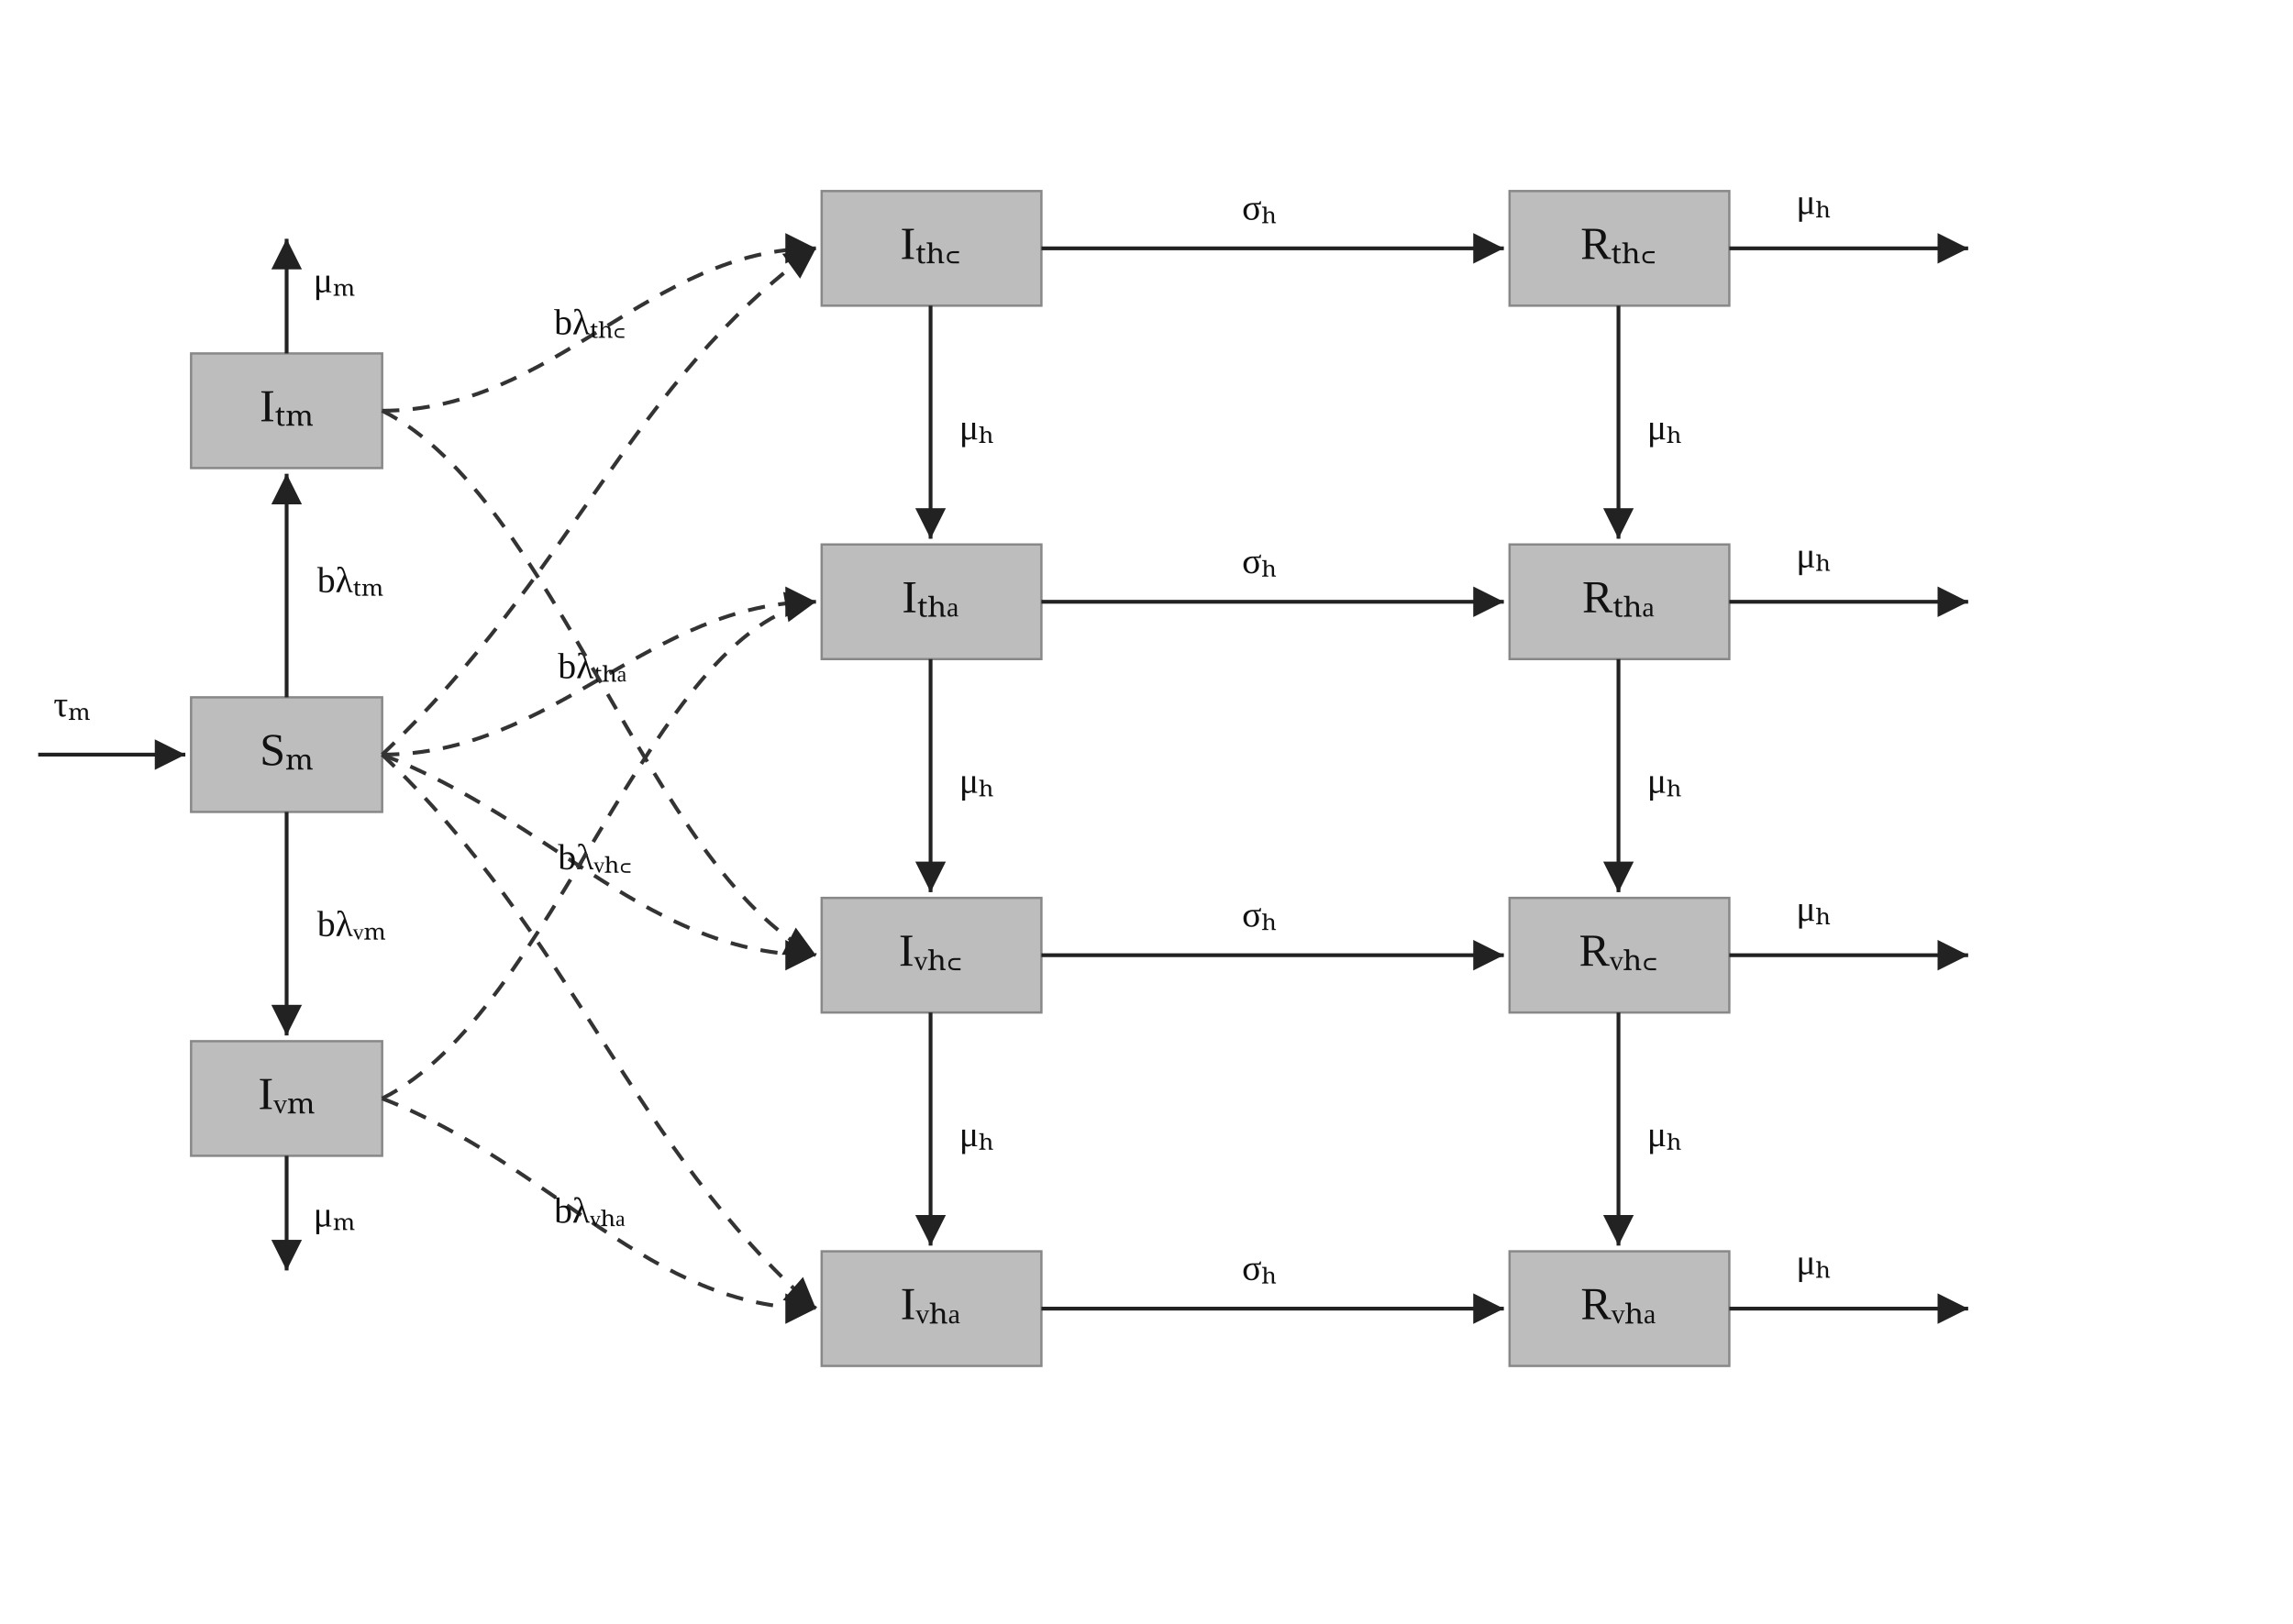
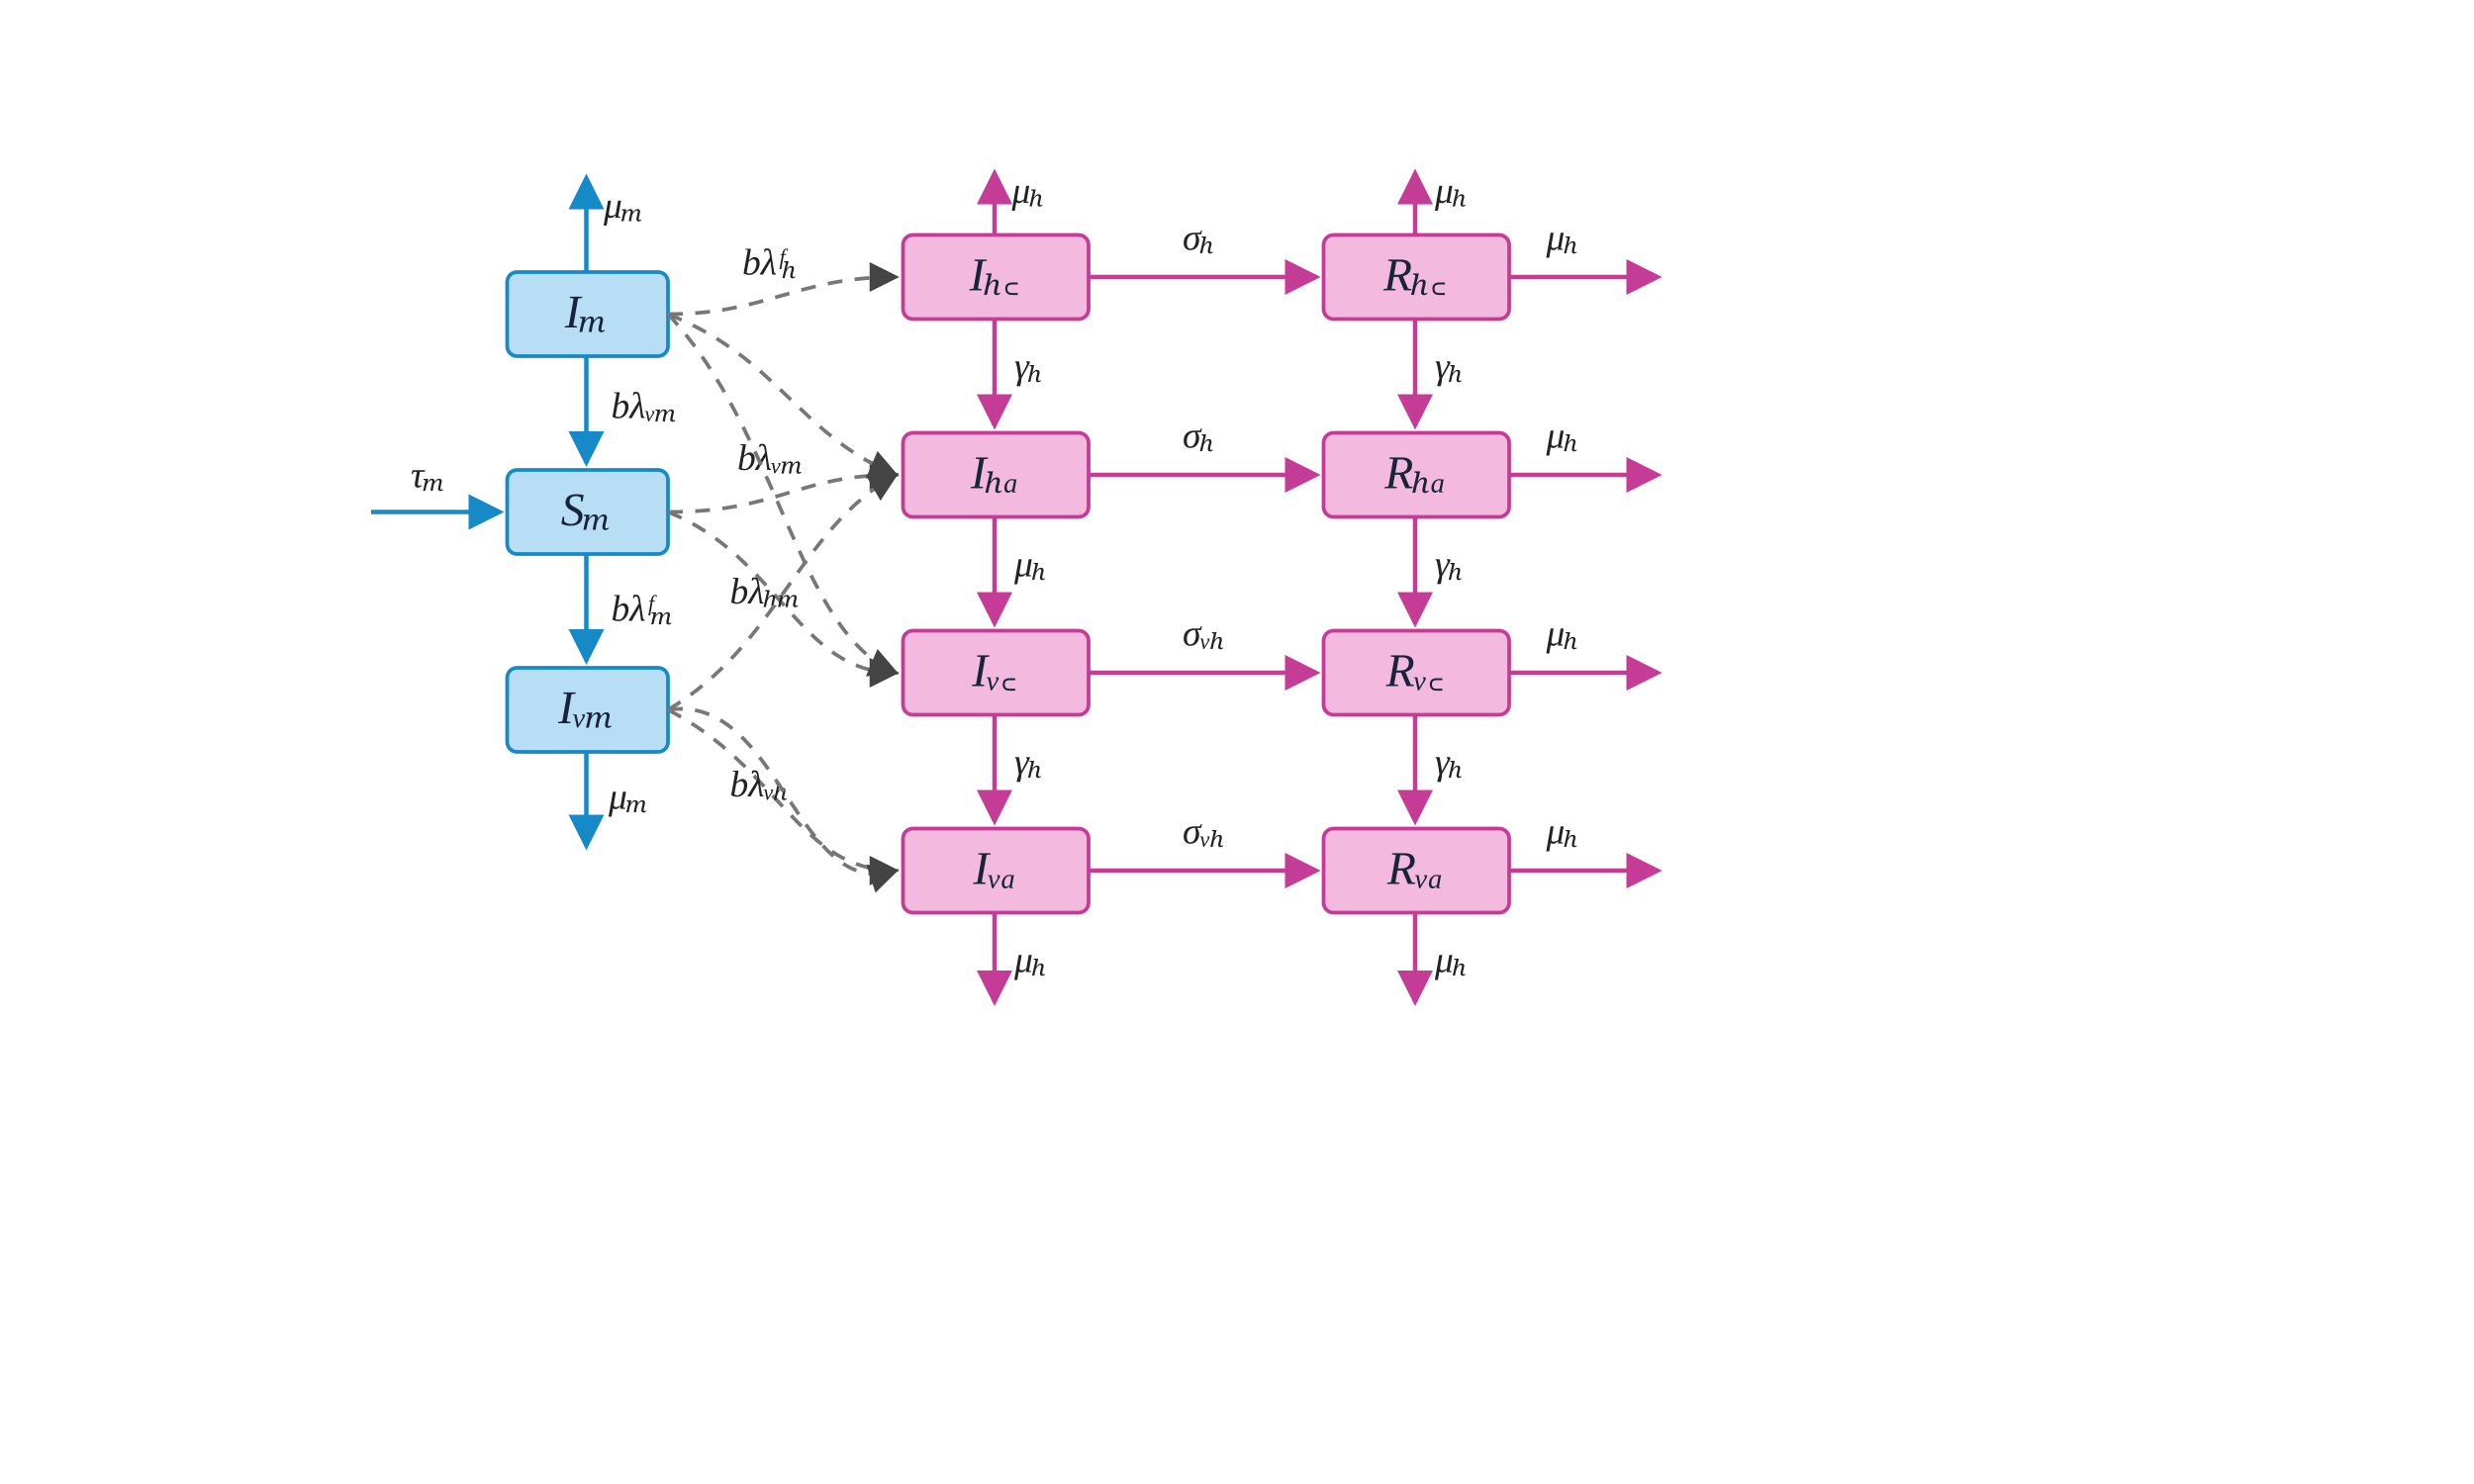
- <svg xmlns="http://www.w3.org/2000/svg" width="1200" height="850" viewBox="0 0 1200 850">
+ <svg xmlns="http://www.w3.org/2000/svg" width="1000" height="600" viewBox="0 0 1000 600">
  <defs>
-     <marker id="arrow" markerWidth="9" markerHeight="9" refX="8" refY="4" orient="auto">
-       <path d="M0,0 L8,4 L0,8 Z" fill="#222" />
+     <marker id="blueArrow" markerWidth="8" markerHeight="8" refX="7" refY="4" orient="auto">
+       <path d="M0,0 L8,4 L0,8 Z" fill="#1689c7" />
+     </marker>
+     <marker id="pinkArrow" markerWidth="8" markerHeight="8" refX="7" refY="4" orient="auto">
+       <path d="M0,0 L8,4 L0,8 Z" fill="#c43c96" />
+     </marker>
+     <marker id="darkArrow" markerWidth="8" markerHeight="8" refX="7" refY="4" orient="auto">
+       <path d="M0,0 L8,4 L0,8 Z" fill="#444" />
    </marker>
    <style>
-       .node {
-         fill: #bdbdbd;
-         stroke: #888;
-         stroke-width: 1.2;
+       .bluebox {
+         fill: #b8def5;
+         stroke: #1689c7;
+         stroke-width: 1.5;
      }
-       .flow {
+       .pinkbox {
+         fill: #f4b9df;
+         stroke: #c43c96;
+         stroke-width: 1.5;
+       }
+       .blueflow {
        fill: none;
-         stroke: #222;
-         stroke-width: 2;
-         marker-end: url(#arrow);
+         stroke: #1689c7;
+         stroke-width: 1.8;
+         marker-end: url(#blueArrow);
      }
-       .dash {
+       .pinkflow {
        fill: none;
-         stroke: #333;
-         stroke-width: 2;
-         stroke-dasharray: 9 7;
-         marker-end: url(#arrow);
+         stroke: #c43c96;
+         stroke-width: 1.8;
+         marker-end: url(#pinkArrow);
+       }
+       .transmission {
+         fill: none;
+         stroke: #777;
+         stroke-width: 1.5;
+         stroke-dasharray: 6 5;
+         marker-end: url(#darkArrow);
      }
      .state {
        font-family: "Times New Roman", serif;
-         font-size: 24px;
+         font-size: 19px;
+         font-style: italic;
        text-anchor: middle;
        dominant-baseline: middle;
-         fill: #111;
+         fill: #17243b;
      }
-       .label {
+       .param {
        font-family: "Times New Roman", serif;
-         font-size: 19px;
-         fill: #111;
+         font-size: 15px;
+         font-style: italic;
+         fill: #222;
      }
    </style>
  </defs>
-   <rect class="node" x="100" y="365" width="100" height="60" />
-   <text class="state" x="150" y="395">Sₘ</text>
-   <rect class="node" x="100" y="185" width="100" height="60" />
-   <text class="state" x="150" y="215">Iₜₘ</text>
-   <rect class="node" x="100" y="545" width="100" height="60" />
-   <text class="state" x="150" y="575">Iᵥₘ</text>
-   <rect class="node" x="430" y="100" width="115" height="60" />
-   <text class="state" x="487" y="130">Iₜₕ꜀</text>
-   <rect class="node" x="430" y="285" width="115" height="60" />
-   <text class="state" x="487" y="315">Iₜₕₐ</text>
-   <rect class="node" x="430" y="470" width="115" height="60" />
-   <text class="state" x="487" y="500">Iᵥₕ꜀</text>
-   <rect class="node" x="430" y="655" width="115" height="60" />
-   <text class="state" x="487" y="685">Iᵥₕₐ</text>
-   <rect class="node" x="790" y="100" width="115" height="60" />
-   <text class="state" x="847" y="130">Rₜₕ꜀</text>
-   <rect class="node" x="790" y="285" width="115" height="60" />
-   <text class="state" x="847" y="315">Rₜₕₐ</text>
-   <rect class="node" x="790" y="470" width="115" height="60" />
-   <text class="state" x="847" y="500">Rᵥₕ꜀</text>
-   <rect class="node" x="790" y="655" width="115" height="60" />
-   <text class="state" x="847" y="685">Rᵥₕₐ</text>
-   <path class="flow" d="M20 395 H97" />
-   <text class="label" x="28" y="375">τₘ</text>
-   <path class="flow" d="M150 365 V248" />
-   <text class="label" x="166" y="310">bλₜₘ</text>
-   <path class="flow" d="M150 425 V542" />
-   <text class="label" x="166" y="490">bλᵥₘ</text>
-   <path class="flow" d="M150 185 V125" />
-   <text class="label" x="164" y="153">μₘ</text>
-   <path class="flow" d="M150 605 V665" />
-   <text class="label" x="164" y="642">μₘ</text>
-   <path class="dash" d="M200 215 C290 215 340 130 427 130" />
-   <text class="label" x="290" y="175">bλₜₕ꜀</text>
-   <path class="dash" d="M200 395 C290 395 340 315 427 315" />
-   <text class="label" x="292" y="355">bλₜₕₐ</text>
-   <path class="dash" d="M200 395 C290 430 340 500 427 500" />
-   <text class="label" x="292" y="455">bλᵥₕ꜀</text>
-   <path class="dash" d="M200 575 C290 610 340 685 427 685" />
-   <text class="label" x="290" y="640">bλᵥₕₐ</text>
-   <path class="dash" d="M200 215 C290 260 340 455 427 500" />
-   <path class="dash" d="M200 575 C290 530 340 330 427 315" />
-   <path class="dash" d="M200 395 C300 300 330 200 427 130" />
-   <path class="dash" d="M200 395 C300 490 330 600 427 685" />
-   <path class="flow" d="M487 160 V282" />
-   <text class="label" x="502" y="230">μₕ</text>
-   <path class="flow" d="M487 345 V467" />
-   <text class="label" x="502" y="415">μₕ</text>
-   <path class="flow" d="M487 530 V652" />
-   <text class="label" x="502" y="600">μₕ</text>
-   <path class="flow" d="M545 130 H787" />
-   <text class="label" x="650" y="115">σₕ</text>
-   <path class="flow" d="M545 315 H787" />
-   <text class="label" x="650" y="300">σₕ</text>
-   <path class="flow" d="M545 500 H787" />
-   <text class="label" x="650" y="485">σₕ</text>
-   <path class="flow" d="M545 685 H787" />
-   <text class="label" x="650" y="670">σₕ</text>
-   <path class="flow" d="M905 130 H1030" />
-   <text class="label" x="940" y="112">μₕ</text>
-   <path class="flow" d="M905 315 H1030" />
-   <text class="label" x="940" y="297">μₕ</text>
-   <path class="flow" d="M905 500 H1030" />
-   <text class="label" x="940" y="482">μₕ</text>
-   <path class="flow" d="M905 685 H1030" />
-   <text class="label" x="940" y="667">μₕ</text>
-   <path class="flow" d="M847 160 V282" />
-   <text class="label" x="862" y="230">μₕ</text>
-   <path class="flow" d="M847 345 V467" />
-   <text class="label" x="862" y="415">μₕ</text>
-   <path class="flow" d="M847 530 V652" />
-   <text class="label" x="862" y="600">μₕ</text>
+   <rect class="bluebox" x="205" y="110" width="65" height="34" rx="4" />
+   <text class="state" x="237" y="127">Iₘ</text>
+   <rect class="bluebox" x="205" y="190" width="65" height="34" rx="4" />
+   <text class="state" x="237" y="207">Sₘ</text>
+   <rect class="bluebox" x="205" y="270" width="65" height="34" rx="4" />
+   <text class="state" x="237" y="287">Iᵥₘ</text>
+   <rect class="pinkbox" x="365" y="95" width="75" height="34" rx="4" />
+   <text class="state" x="402" y="112">Iₕ꜀</text>
+   <rect class="pinkbox" x="365" y="175" width="75" height="34" rx="4" />
+   <text class="state" x="402" y="192">Iₕₐ</text>
+   <rect class="pinkbox" x="365" y="255" width="75" height="34" rx="4" />
+   <text class="state" x="402" y="272">Iᵥ꜀</text>
+   <rect class="pinkbox" x="365" y="335" width="75" height="34" rx="4" />
+   <text class="state" x="402" y="352">Iᵥₐ</text>
+   <rect class="pinkbox" x="535" y="95" width="75" height="34" rx="4" />
+   <text class="state" x="572" y="112">Rₕ꜀</text>
+   <rect class="pinkbox" x="535" y="175" width="75" height="34" rx="4" />
+   <text class="state" x="572" y="192">Rₕₐ</text>
+   <rect class="pinkbox" x="535" y="255" width="75" height="34" rx="4" />
+   <text class="state" x="572" y="272">Rᵥ꜀</text>
+   <rect class="pinkbox" x="535" y="335" width="75" height="34" rx="4" />
+   <text class="state" x="572" y="352">Rᵥₐ</text>
+   <path class="blueflow" d="M150 207 H202" />
+   <text class="param" x="166" y="197">τₘ</text>
+   <path class="blueflow" d="M237 110 V72" />
+   <text class="param" x="244" y="88">μₘ</text>
+   <path class="blueflow" d="M237 144 V187" />
+   <text class="param" x="247" y="169">bλᵥₘ</text>
+   <path class="blueflow" d="M237 224 V267" />
+   <text class="param" x="247" y="251">bλᶠₘ</text>
+   <path class="blueflow" d="M237 304 V342" />
+   <text class="param" x="246" y="327">μₘ</text>
+   <path class="transmission" d="M270 127 C310 127 322 112 362 112" />
+   <text class="param" x="300" y="111">bλᶠₕ</text>
+   <path class="transmission" d="M270 207 C315 207 322 192 362 192" />
+   <text class="param" x="298" y="190">bλᵥₘ</text>
+   <path class="transmission" d="M270 207 C315 225 323 272 362 272" />
+   <text class="param" x="295" y="244">bλₕₘ</text>
+   <path class="transmission" d="M270 287 C315 310 323 352 362 352" />
+   <text class="param" x="295" y="322">bλᵥₕ</text>
+   <path class="transmission" d="M270 127 C315 145 322 175 362 192" />
+   <path class="transmission" d="M270 127 C315 175 322 255 362 272" />
+   <path class="transmission" d="M270 287 C315 260 322 215 362 192" />
+   <path class="transmission" d="M270 287 C315 280 322 365 362 352" />
+   <path class="pinkflow" d="M402 95 V70" />
+   <text class="param" x="409" y="82">μₕ</text>
+   <path class="pinkflow" d="M402 129 V172" />
+   <text class="param" x="410" y="153">γₕ</text>
+   <path class="pinkflow" d="M402 209 V252" />
+   <text class="param" x="410" y="233">μₕ</text>
+   <path class="pinkflow" d="M402 289 V332" />
+   <text class="param" x="410" y="313">γₕ</text>
+   <path class="pinkflow" d="M402 369 V405" />
+   <text class="param" x="410" y="393">μₕ</text>
+   <path class="pinkflow" d="M440 112 H532" />
+   <text class="param" x="478" y="101">σₕ</text>
+   <path class="pinkflow" d="M440 192 H532" />
+   <text class="param" x="478" y="181">σₕ</text>
+   <path class="pinkflow" d="M440 272 H532" />
+   <text class="param" x="478" y="261">σᵥₕ</text>
+   <path class="pinkflow" d="M440 352 H532" />
+   <text class="param" x="478" y="341">σᵥₕ</text>
+   <path class="pinkflow" d="M572 95 V70" />
+   <text class="param" x="580" y="82">μₕ</text>
+   <path class="pinkflow" d="M572 129 V172" />
+   <text class="param" x="580" y="153">γₕ</text>
+   <path class="pinkflow" d="M572 209 V252" />
+   <text class="param" x="580" y="233">γₕ</text>
+   <path class="pinkflow" d="M572 289 V332" />
+   <text class="param" x="580" y="313">γₕ</text>
+   <path class="pinkflow" d="M572 369 V405" />
+   <text class="param" x="580" y="393">μₕ</text>
+   <path class="pinkflow" d="M610 112 H670" />
+   <text class="param" x="625" y="101">μₕ</text>
+   <path class="pinkflow" d="M610 192 H670" />
+   <text class="param" x="625" y="181">μₕ</text>
+   <path class="pinkflow" d="M610 272 H670" />
+   <text class="param" x="625" y="261">μₕ</text>
+   <path class="pinkflow" d="M610 352 H670" />
+   <text class="param" x="625" y="341">μₕ</text>
</svg>
